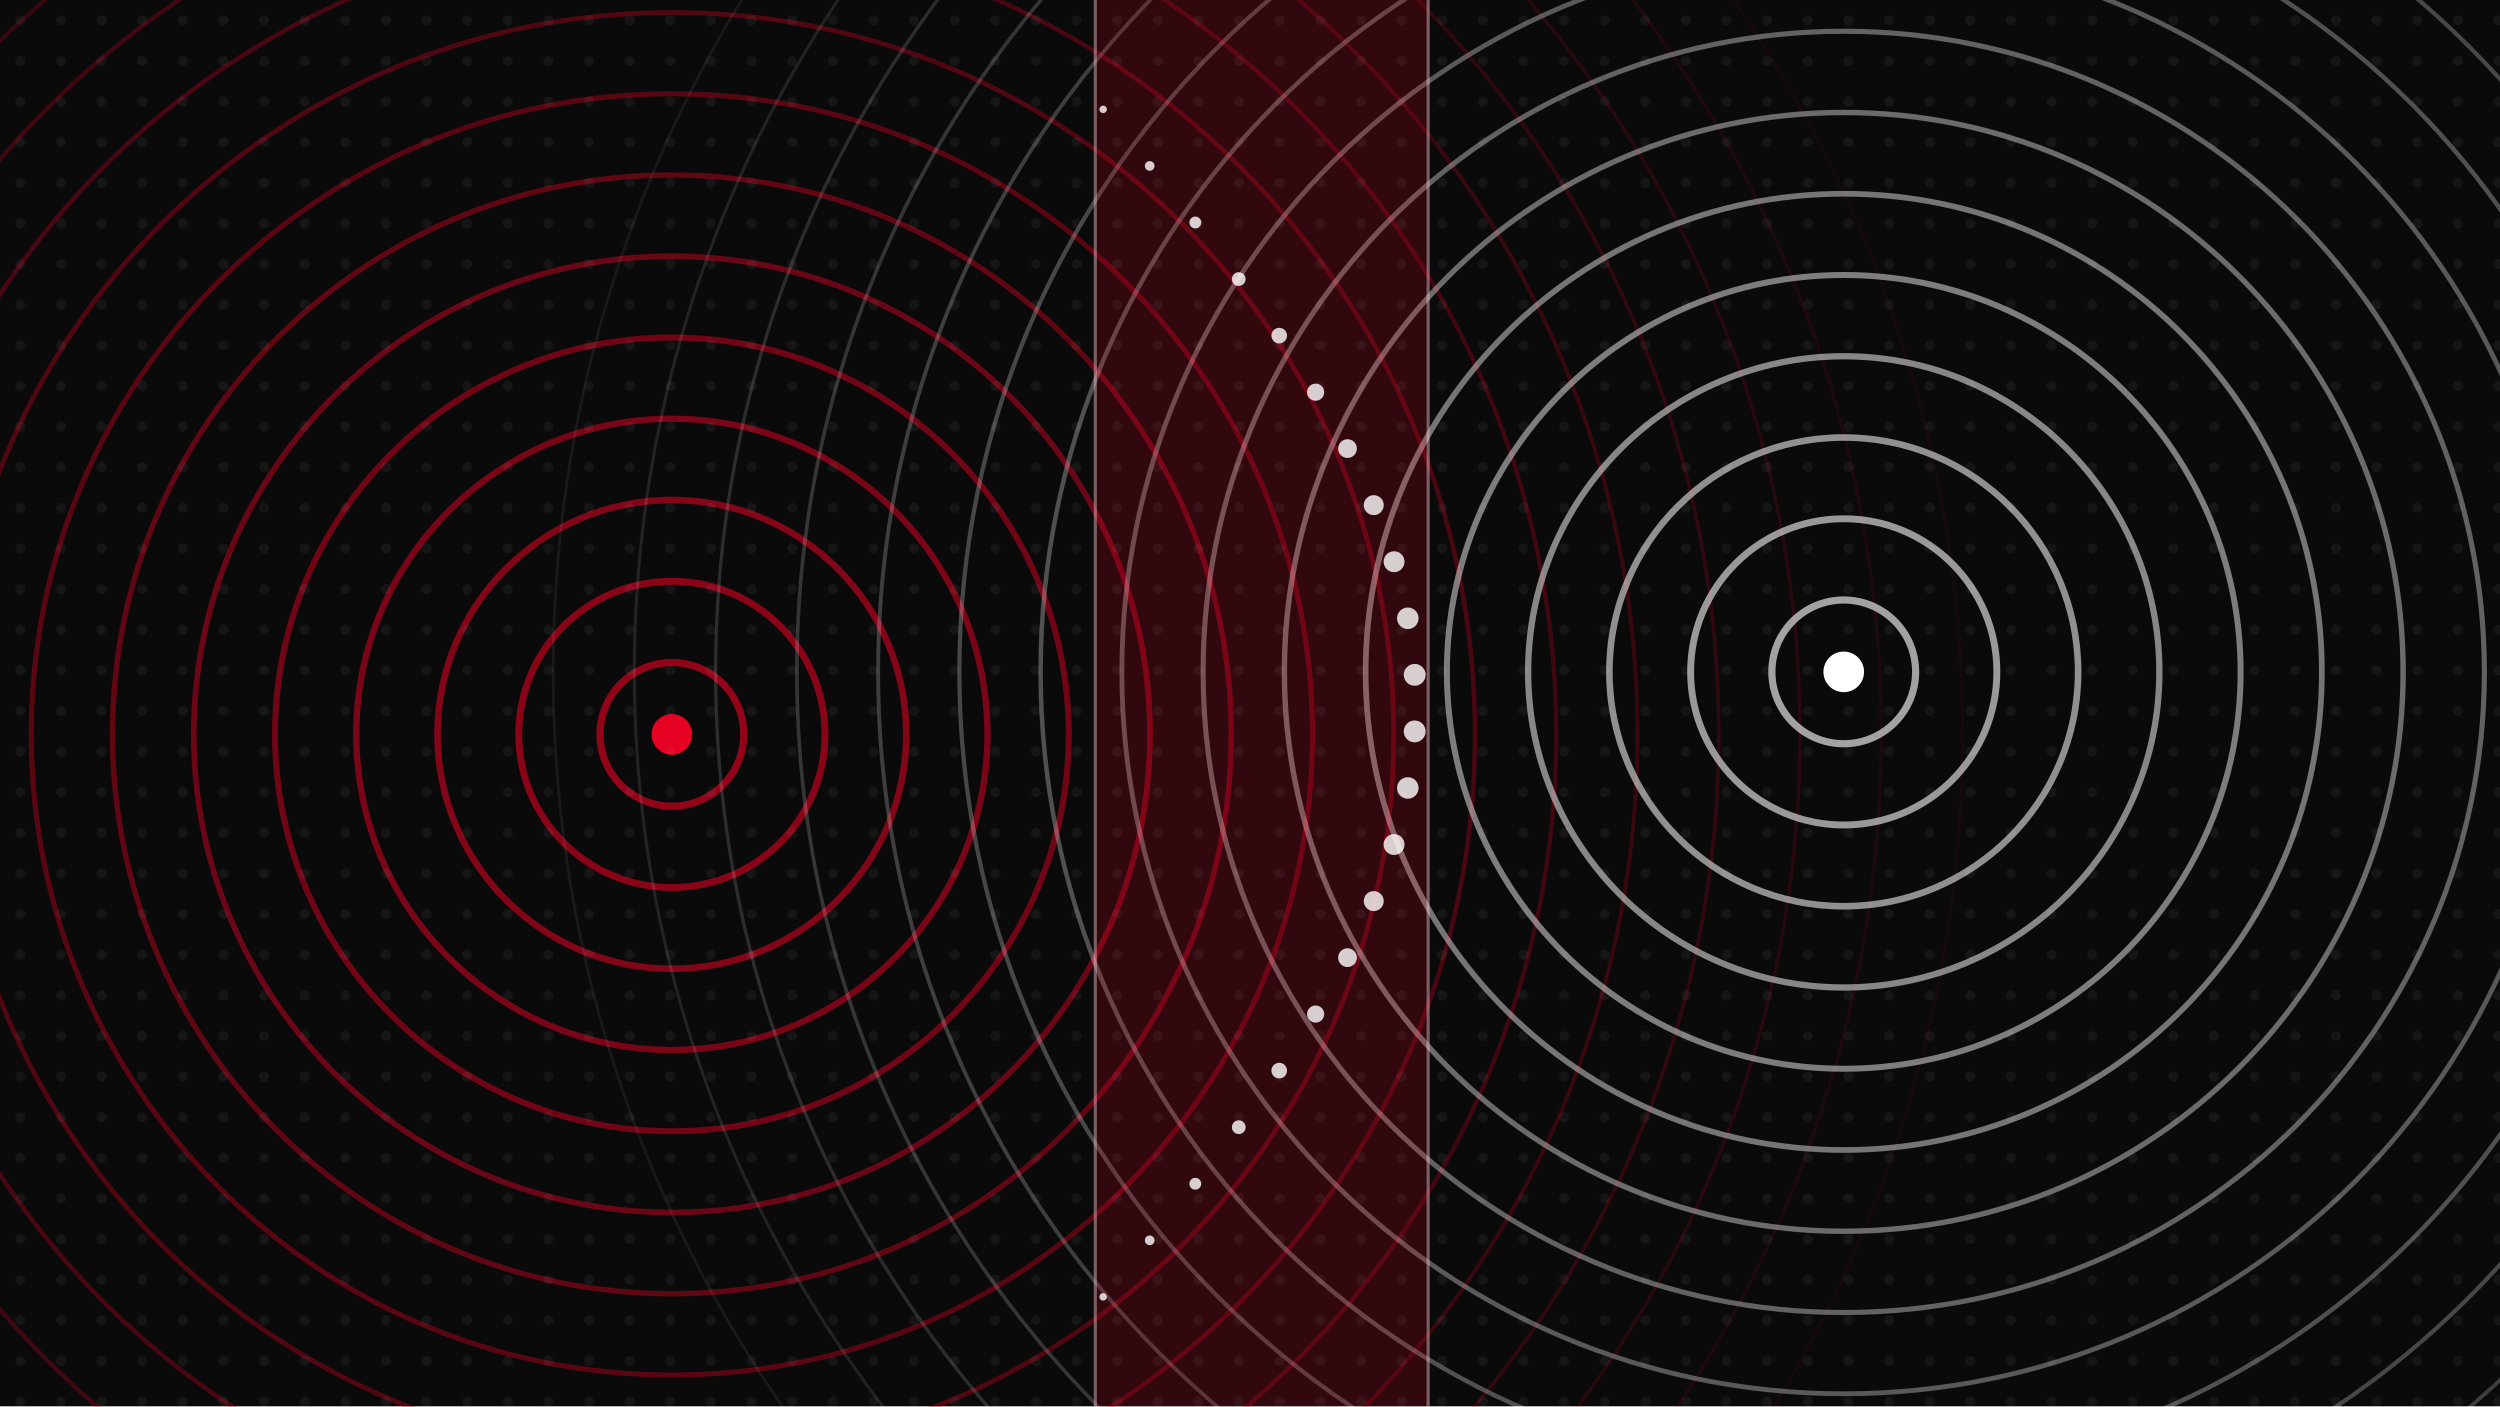
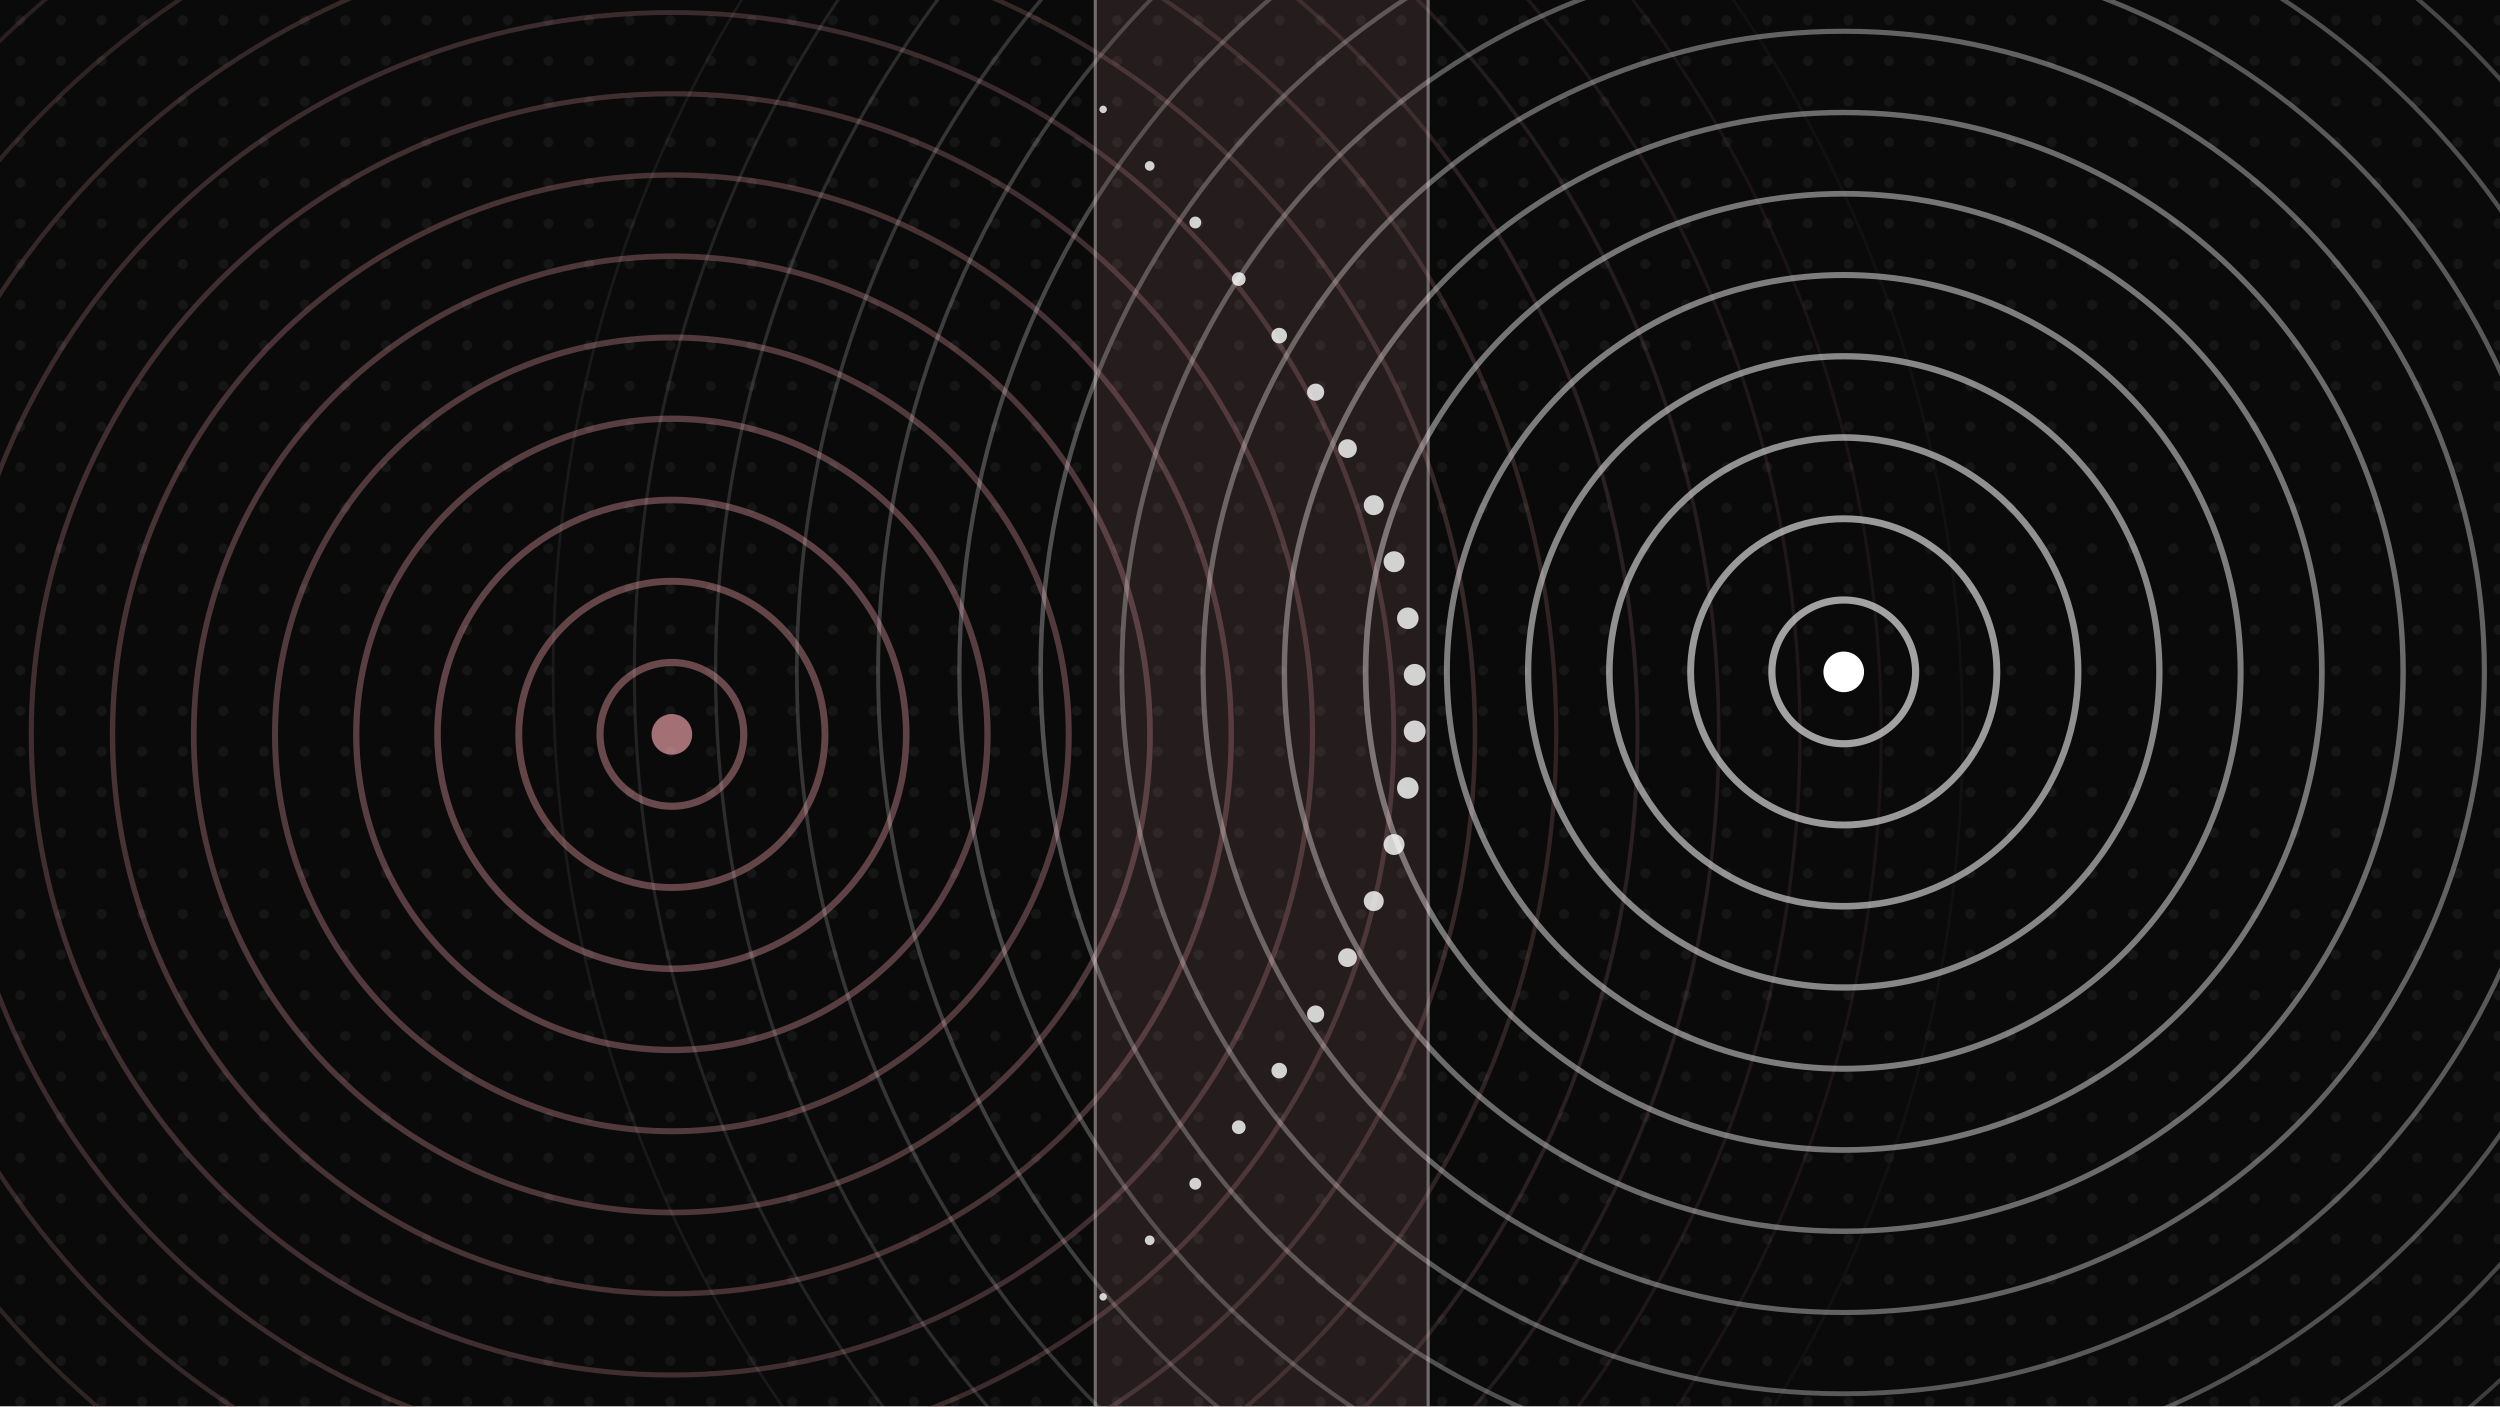
<svg xmlns="http://www.w3.org/2000/svg" viewBox="0 0 1600 900" width="1600" height="900" role="img">
  <rect width="1600" height="900" fill="#0A0A0A" />
-   <circle cx="430" cy="470" r="46" fill="none" stroke="#E60022" stroke-width="4.60" opacity="0.620" />
-   <circle cx="430" cy="470" r="98" fill="none" stroke="#E60022" stroke-width="4.41" opacity="0.583" />
-   <circle cx="430" cy="470" r="150" fill="none" stroke="#E60022" stroke-width="4.22" opacity="0.546" />
-   <circle cx="430" cy="470" r="202" fill="none" stroke="#E60022" stroke-width="4.03" opacity="0.509" />
-   <circle cx="430" cy="470" r="254" fill="none" stroke="#E60022" stroke-width="3.84" opacity="0.472" />
-   <circle cx="430" cy="470" r="306" fill="none" stroke="#E60022" stroke-width="3.65" opacity="0.435" />
-   <circle cx="430" cy="470" r="358" fill="none" stroke="#E60022" stroke-width="3.46" opacity="0.398" />
-   <circle cx="430" cy="470" r="410" fill="none" stroke="#E60022" stroke-width="3.27" opacity="0.361" />
-   <circle cx="430" cy="470" r="462" fill="none" stroke="#E60022" stroke-width="3.08" opacity="0.324" />
-   <circle cx="430" cy="470" r="514" fill="none" stroke="#E60022" stroke-width="2.89" opacity="0.287" />
-   <circle cx="430" cy="470" r="566" fill="none" stroke="#E60022" stroke-width="2.70" opacity="0.250" />
-   <circle cx="430" cy="470" r="618" fill="none" stroke="#E60022" stroke-width="2.51" opacity="0.213" />
-   <circle cx="430" cy="470" r="670" fill="none" stroke="#E60022" stroke-width="2.32" opacity="0.176" />
-   <circle cx="430" cy="470" r="722" fill="none" stroke="#E60022" stroke-width="2.13" opacity="0.139" />
-   <circle cx="430" cy="470" r="774" fill="none" stroke="#E60022" stroke-width="1.94" opacity="0.102" />
-   <circle cx="430" cy="470" r="826" fill="none" stroke="#E60022" stroke-width="1.75" opacity="0.065" />
-   <circle cx="430" cy="470" r="13" fill="#E60022" />
+   <circle cx="430" cy="470" r="46" fill="none" stroke="#a37075" stroke-width="4.60" opacity="0.620" />
+   <circle cx="430" cy="470" r="98" fill="none" stroke="#a37075" stroke-width="4.41" opacity="0.583" />
+   <circle cx="430" cy="470" r="150" fill="none" stroke="#a37075" stroke-width="4.22" opacity="0.546" />
+   <circle cx="430" cy="470" r="202" fill="none" stroke="#a37075" stroke-width="4.03" opacity="0.509" />
+   <circle cx="430" cy="470" r="254" fill="none" stroke="#a37075" stroke-width="3.84" opacity="0.472" />
+   <circle cx="430" cy="470" r="306" fill="none" stroke="#a37075" stroke-width="3.65" opacity="0.435" />
+   <circle cx="430" cy="470" r="358" fill="none" stroke="#a37075" stroke-width="3.46" opacity="0.398" />
+   <circle cx="430" cy="470" r="410" fill="none" stroke="#a37075" stroke-width="3.27" opacity="0.361" />
+   <circle cx="430" cy="470" r="462" fill="none" stroke="#a37075" stroke-width="3.08" opacity="0.324" />
+   <circle cx="430" cy="470" r="514" fill="none" stroke="#a37075" stroke-width="2.89" opacity="0.287" />
+   <circle cx="430" cy="470" r="566" fill="none" stroke="#a37075" stroke-width="2.70" opacity="0.250" />
+   <circle cx="430" cy="470" r="618" fill="none" stroke="#a37075" stroke-width="2.51" opacity="0.213" />
+   <circle cx="430" cy="470" r="670" fill="none" stroke="#a37075" stroke-width="2.32" opacity="0.176" />
+   <circle cx="430" cy="470" r="722" fill="none" stroke="#a37075" stroke-width="2.13" opacity="0.139" />
+   <circle cx="430" cy="470" r="774" fill="none" stroke="#a37075" stroke-width="1.94" opacity="0.102" />
+   <circle cx="430" cy="470" r="826" fill="none" stroke="#a37075" stroke-width="1.75" opacity="0.065" />
+   <circle cx="430" cy="470" r="13" fill="#a37075" />
  <circle cx="1180" cy="430" r="46" fill="none" stroke="#FFFFFF" stroke-width="4.60" opacity="0.620" />
  <circle cx="1180" cy="430" r="98" fill="none" stroke="#FFFFFF" stroke-width="4.41" opacity="0.583" />
  <circle cx="1180" cy="430" r="150" fill="none" stroke="#FFFFFF" stroke-width="4.22" opacity="0.546" />
  <circle cx="1180" cy="430" r="202" fill="none" stroke="#FFFFFF" stroke-width="4.03" opacity="0.509" />
  <circle cx="1180" cy="430" r="254" fill="none" stroke="#FFFFFF" stroke-width="3.84" opacity="0.472" />
  <circle cx="1180" cy="430" r="306" fill="none" stroke="#FFFFFF" stroke-width="3.65" opacity="0.435" />
  <circle cx="1180" cy="430" r="358" fill="none" stroke="#FFFFFF" stroke-width="3.46" opacity="0.398" />
  <circle cx="1180" cy="430" r="410" fill="none" stroke="#FFFFFF" stroke-width="3.27" opacity="0.361" />
  <circle cx="1180" cy="430" r="462" fill="none" stroke="#FFFFFF" stroke-width="3.08" opacity="0.324" />
  <circle cx="1180" cy="430" r="514" fill="none" stroke="#FFFFFF" stroke-width="2.89" opacity="0.287" />
  <circle cx="1180" cy="430" r="566" fill="none" stroke="#FFFFFF" stroke-width="2.70" opacity="0.250" />
  <circle cx="1180" cy="430" r="618" fill="none" stroke="#FFFFFF" stroke-width="2.51" opacity="0.213" />
  <circle cx="1180" cy="430" r="670" fill="none" stroke="#FFFFFF" stroke-width="2.32" opacity="0.176" />
  <circle cx="1180" cy="430" r="722" fill="none" stroke="#FFFFFF" stroke-width="2.13" opacity="0.139" />
  <circle cx="1180" cy="430" r="774" fill="none" stroke="#FFFFFF" stroke-width="1.94" opacity="0.102" />
  <circle cx="1180" cy="430" r="826" fill="none" stroke="#FFFFFF" stroke-width="1.75" opacity="0.065" />
  <circle cx="1180" cy="430" r="13" fill="#FFFFFF" />
-   <rect x="700" y="0" width="215" height="900" fill="#E60022" opacity=".18" />
+   <rect x="700" y="0" width="215" height="900" fill="#a37075" opacity=".18" />
  <rect x="700" y="0" width="2" height="900" fill="#FFFFFF" opacity=".35" />
  <rect x="913" y="0" width="2" height="900" fill="#FFFFFF" opacity=".35" />
  <circle cx="706.0" cy="70.0" r="2.4" fill="#FFFFFF" opacity=".8" />
  <circle cx="735.8" cy="106.2" r="3.1" fill="#FFFFFF" opacity=".8" />
  <circle cx="765.0" cy="142.4" r="3.8" fill="#FFFFFF" opacity=".8" />
  <circle cx="792.8" cy="178.6" r="4.4" fill="#FFFFFF" opacity=".8" />
  <circle cx="818.7" cy="214.8" r="5.0" fill="#FFFFFF" opacity=".8" />
  <circle cx="842.0" cy="251.0" r="5.5" fill="#FFFFFF" opacity=".8" />
  <circle cx="862.4" cy="287.1" r="6.0" fill="#FFFFFF" opacity=".8" />
  <circle cx="879.2" cy="323.3" r="6.4" fill="#FFFFFF" opacity=".8" />
  <circle cx="892.2" cy="359.5" r="6.7" fill="#FFFFFF" opacity=".8" />
  <circle cx="901.0" cy="395.7" r="6.9" fill="#FFFFFF" opacity=".8" />
  <circle cx="905.4" cy="431.9" r="7.0" fill="#FFFFFF" opacity=".8" />
  <circle cx="905.4" cy="468.1" r="7.0" fill="#FFFFFF" opacity=".8" />
  <circle cx="901.0" cy="504.3" r="6.9" fill="#FFFFFF" opacity=".8" />
  <circle cx="892.2" cy="540.5" r="6.7" fill="#FFFFFF" opacity=".8" />
  <circle cx="879.2" cy="576.7" r="6.4" fill="#FFFFFF" opacity=".8" />
  <circle cx="862.4" cy="612.9" r="6.0" fill="#FFFFFF" opacity=".8" />
  <circle cx="842.0" cy="649.0" r="5.5" fill="#FFFFFF" opacity=".8" />
  <circle cx="818.7" cy="685.2" r="5.0" fill="#FFFFFF" opacity=".8" />
  <circle cx="792.8" cy="721.4" r="4.4" fill="#FFFFFF" opacity=".8" />
  <circle cx="765.0" cy="757.6" r="3.8" fill="#FFFFFF" opacity=".8" />
  <circle cx="735.8" cy="793.8" r="3.1" fill="#FFFFFF" opacity=".8" />
  <circle cx="706.0" cy="830.0" r="2.4" fill="#FFFFFF" opacity=".8" />
  <defs>
    <pattern id="ht" width="26" height="26" patternUnits="userSpaceOnUse">
      <circle cx="13.0" cy="13.0" r="3.2" fill="#FFFFFF" />
    </pattern>
  </defs>
  <rect width="1600" height="900" fill="url(#ht)" opacity=".05" />
</svg>
